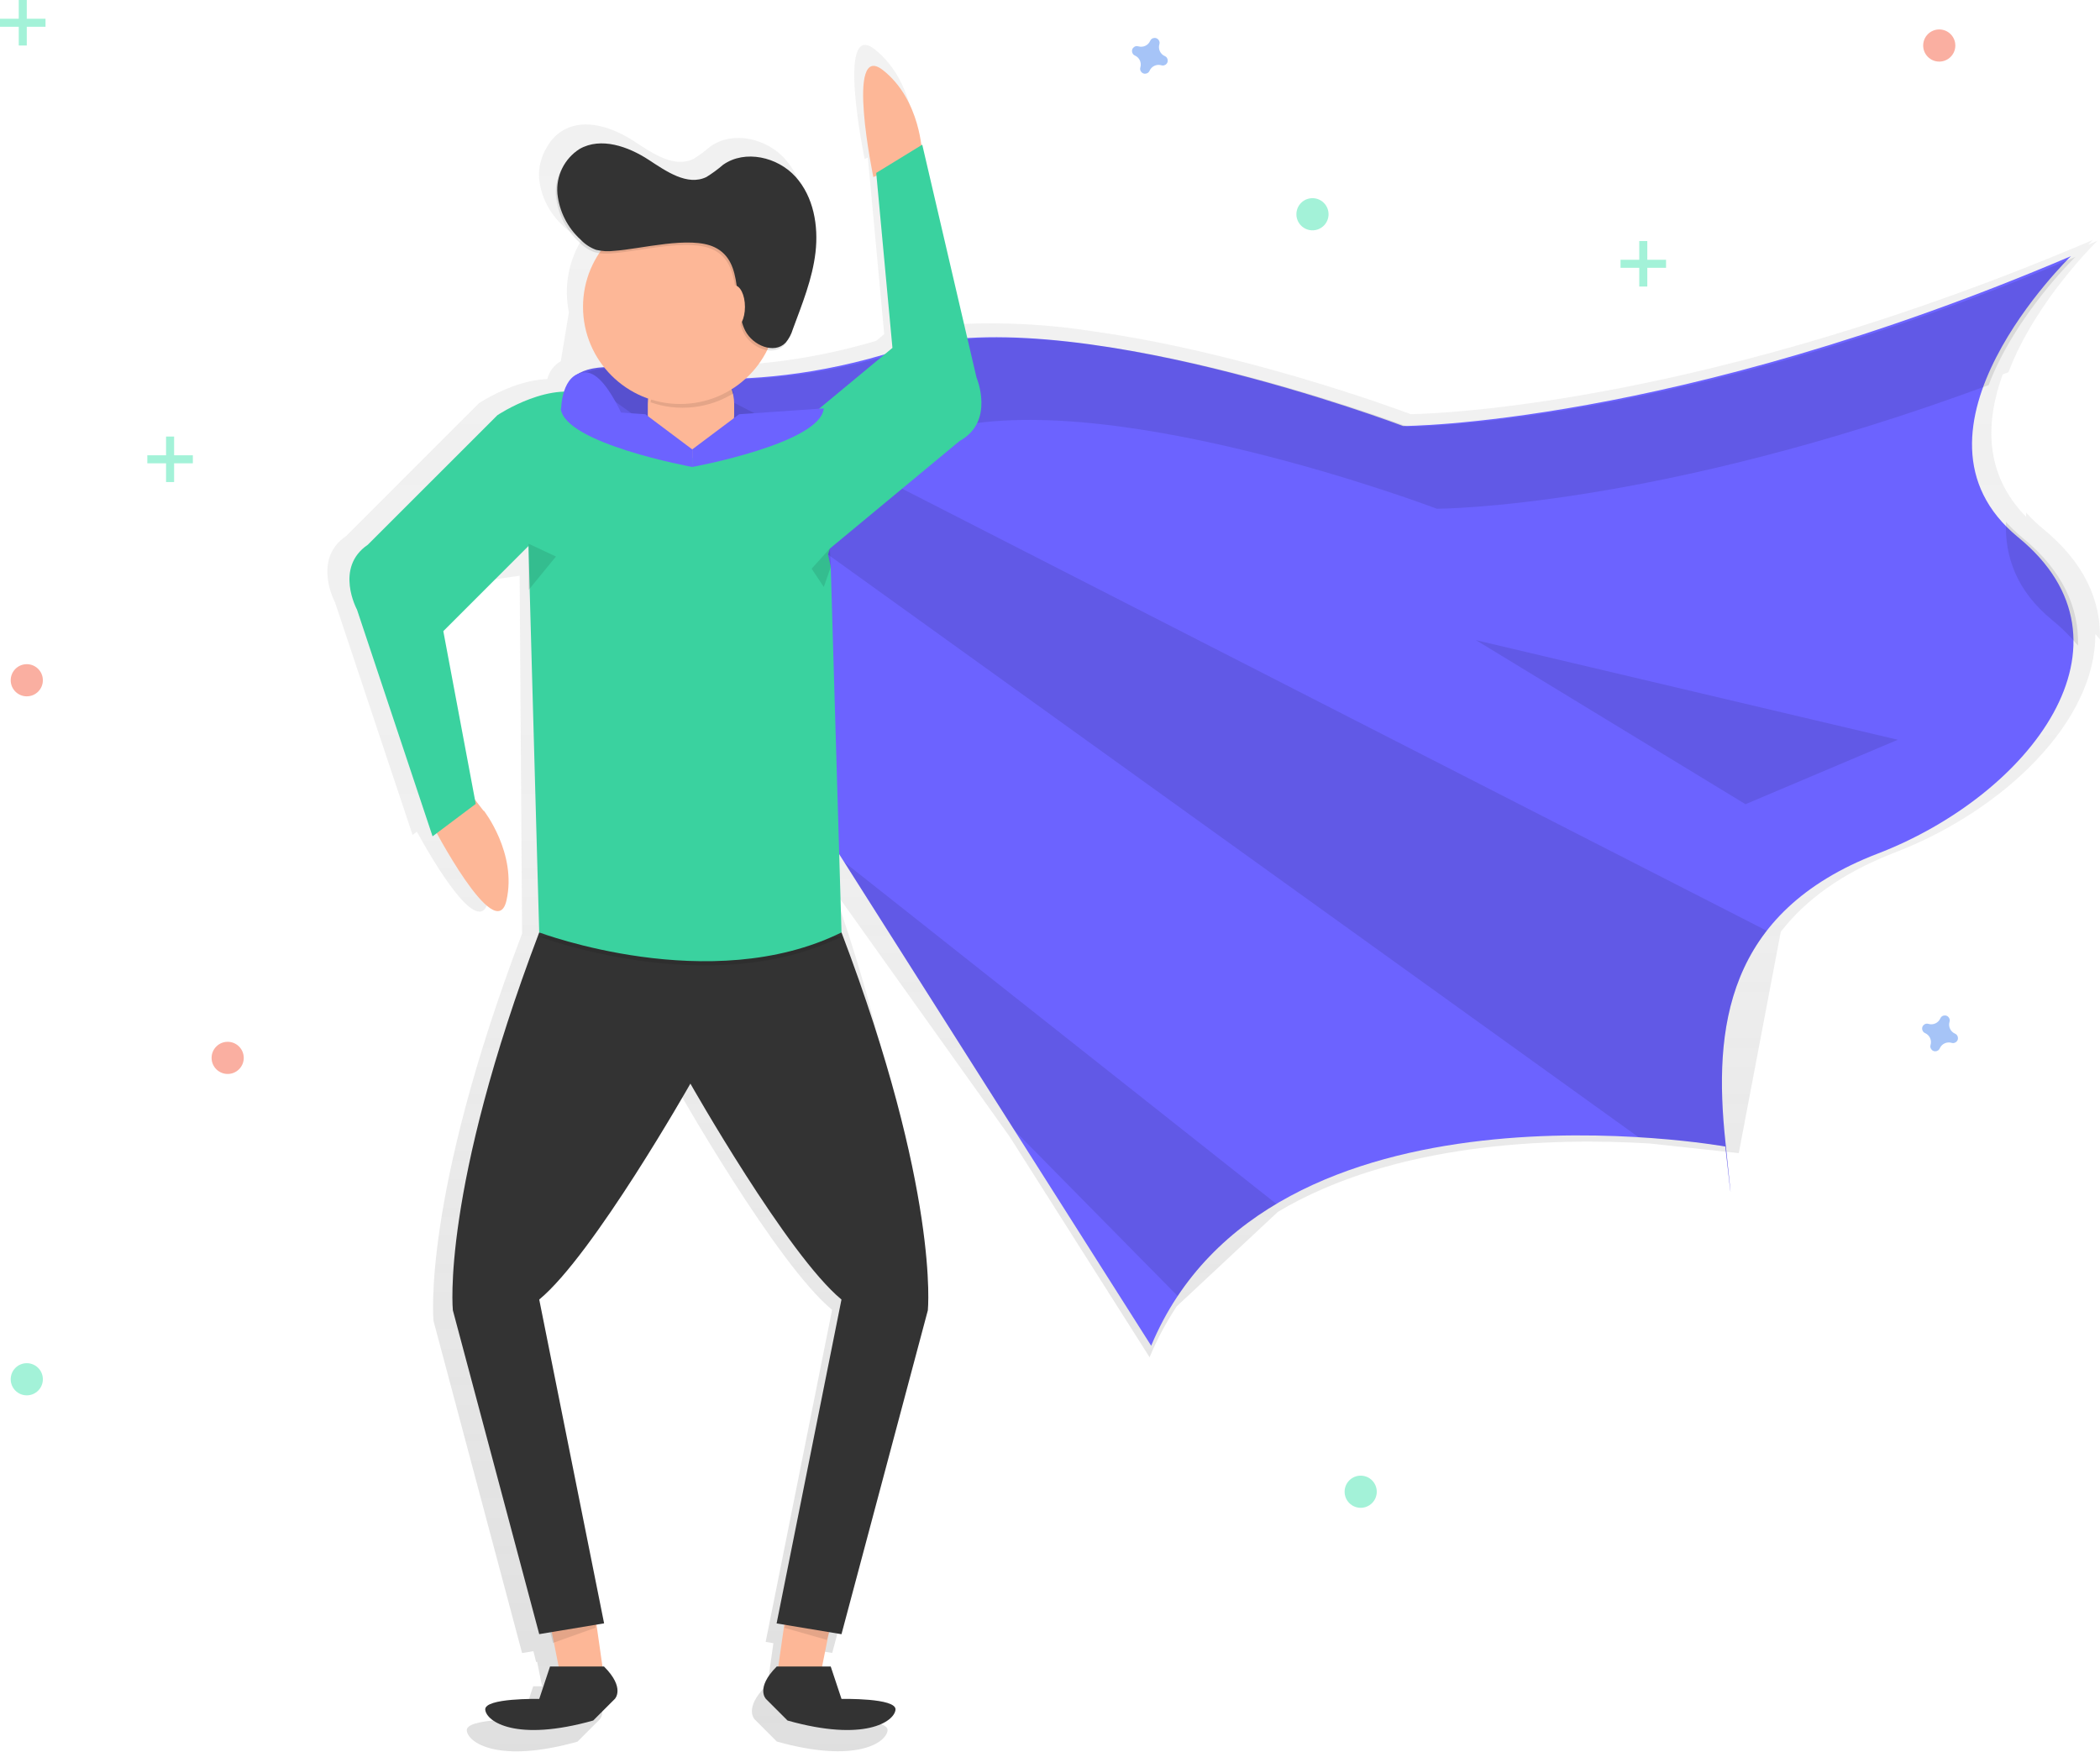
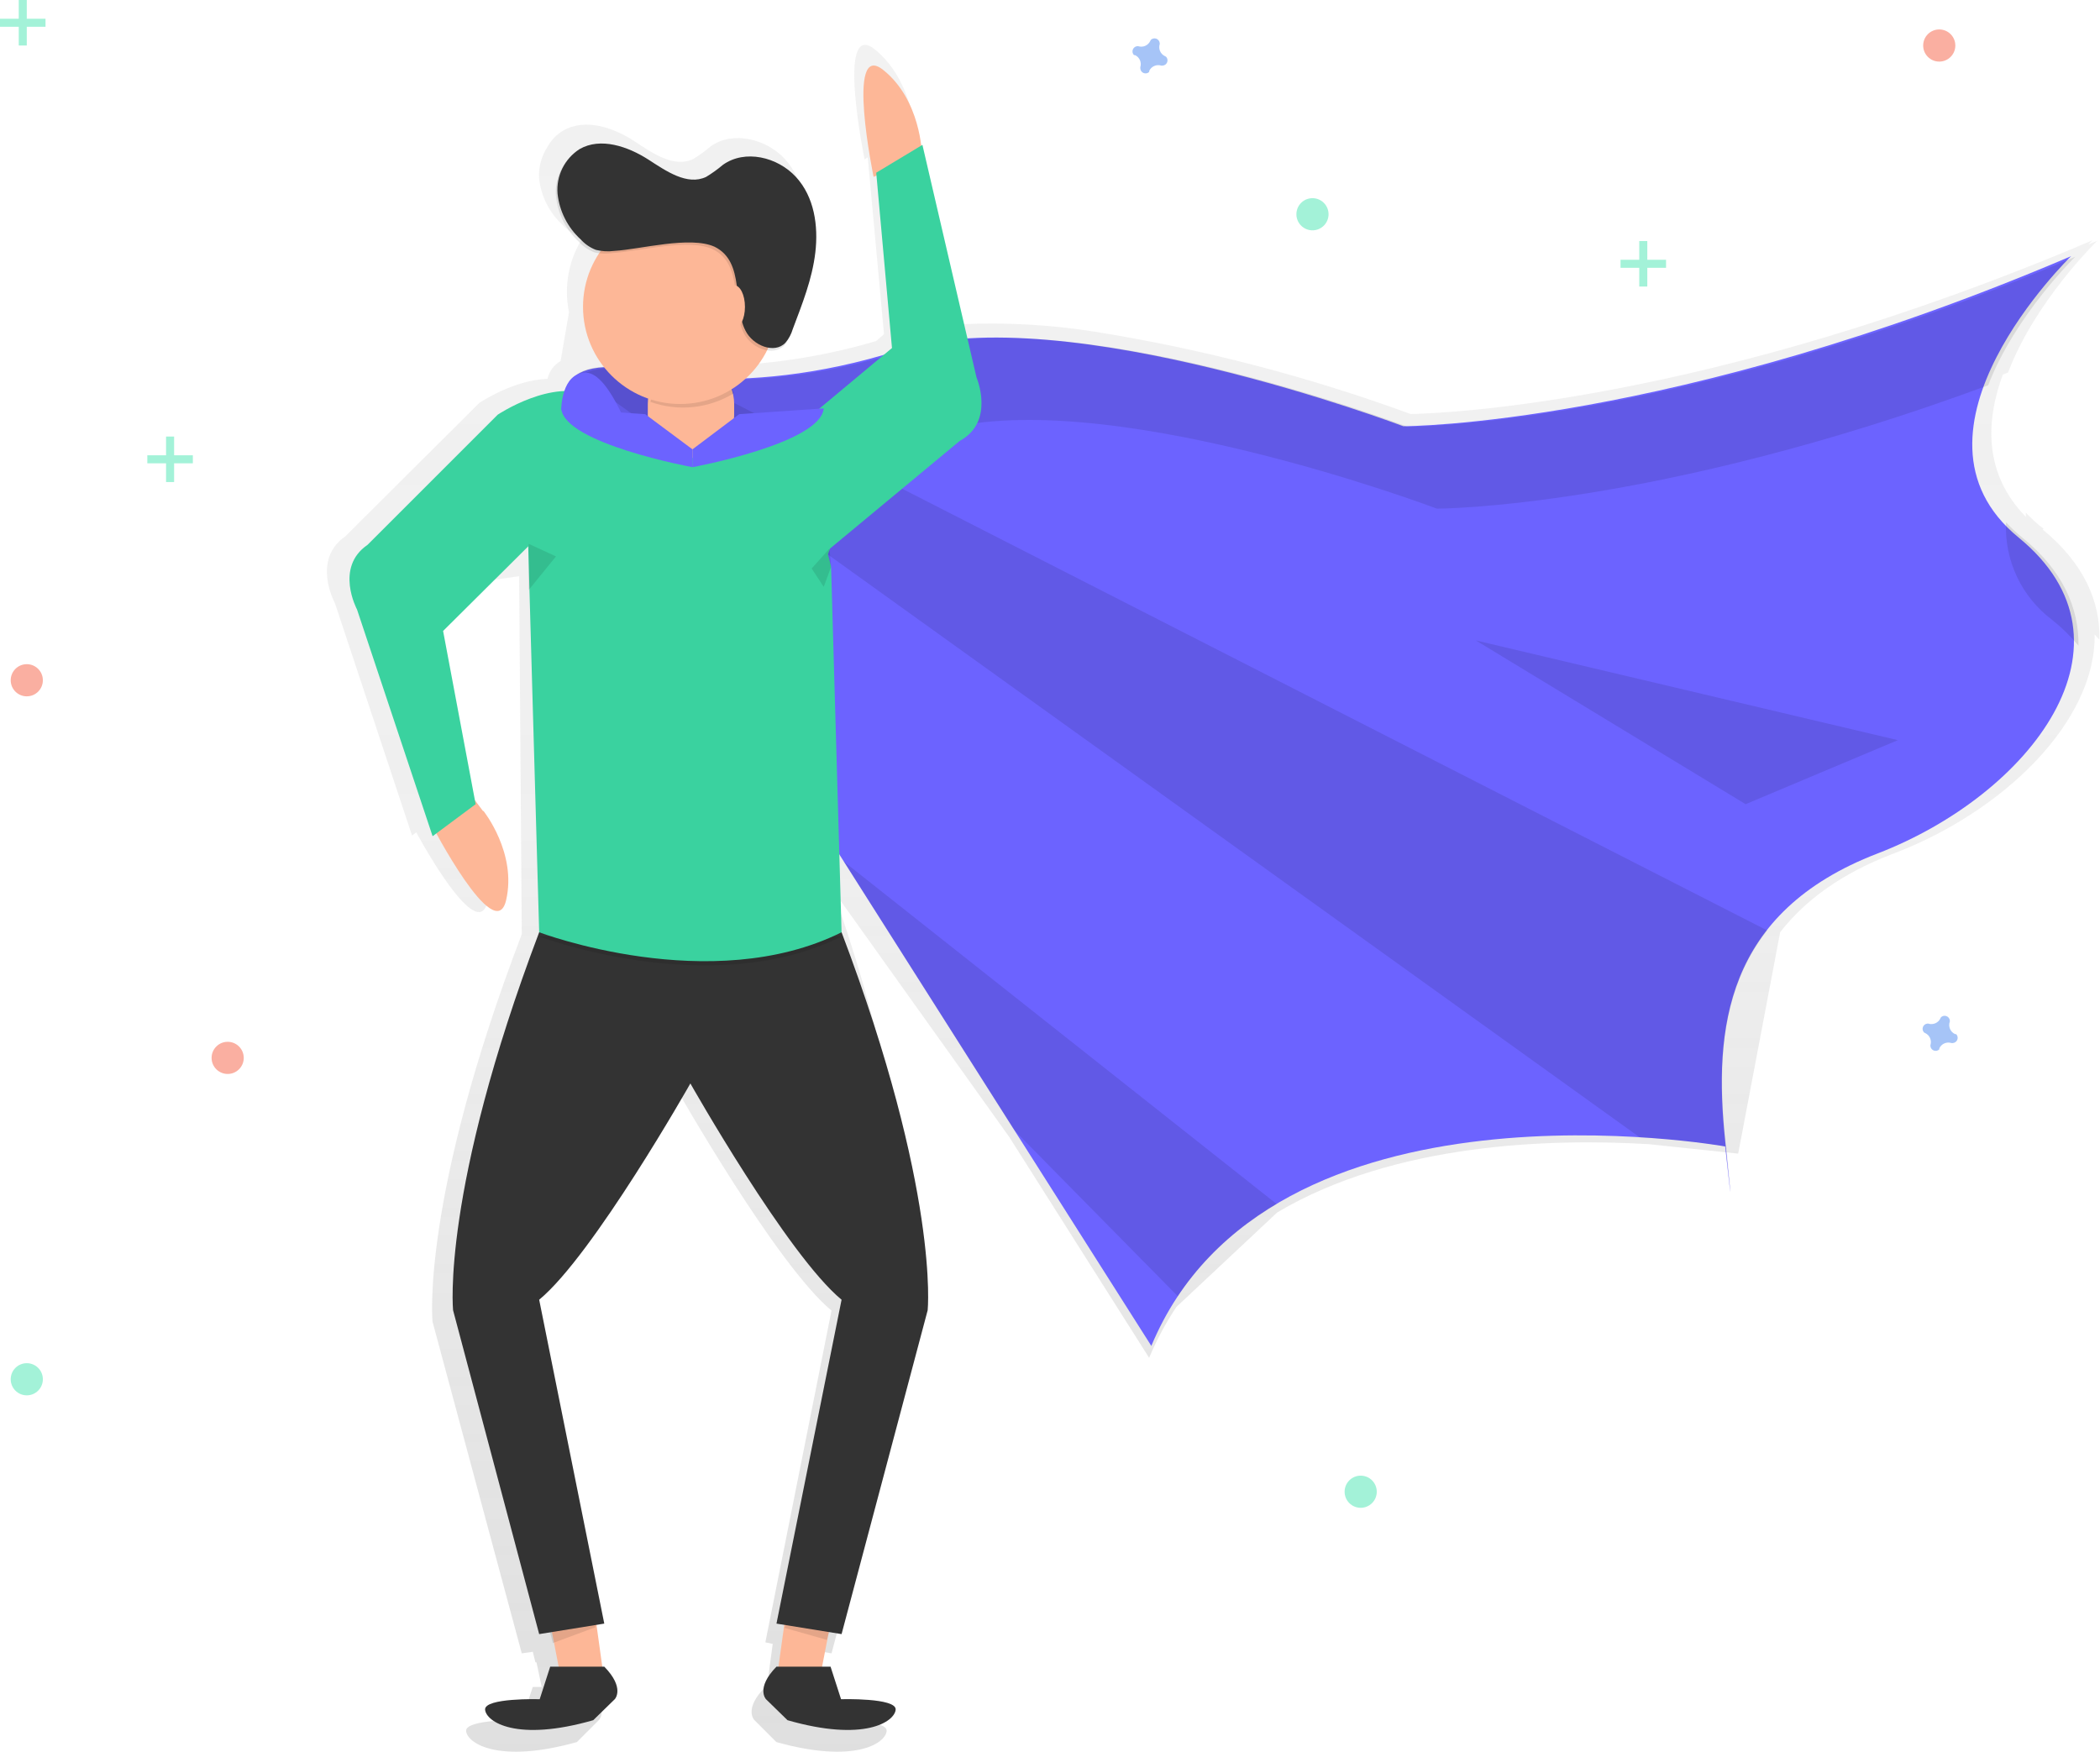
<svg xmlns="http://www.w3.org/2000/svg" viewBox="0 0 400 333.636">
  <defs>
-     <style>.a{fill:#6c63ff;}.b{fill:url(#a);}.c{fill:#fdb797;}.d{clip-path:url(#b);}.e,.f{opacity:0.1;}.g{fill:#333;}.h{fill:#3ad29f;}.i{fill:#f55f44;}.i,.j,.k,.l{opacity:0.5;}.j{fill:#4d8af0;}.k,.m{fill:#47e6b1;}</style>
+     <style>.a{fill:#6c63ff}.c{fill:#fdb797}.e{opacity:0.1}.g{fill:#333}.h{fill:#3ad29f}.i{fill:#f55f44}.i,.j,.k,.l{opacity:0.5}.j{fill:#4d8af0}.k,.m{fill:#47e6b1}</style>
    <linearGradient id="a" x1="0.5" y1="1" x2="0.5" gradientUnits="objectBoundingBox">
      <stop offset="0" stop-color="gray" stop-opacity="0.251" />
      <stop offset="0.54" stop-color="gray" stop-opacity="0.122" />
      <stop offset="1" stop-color="gray" stop-opacity="0.102" />
    </linearGradient>
    <clipPath id="b">
-       <path class="a" d="M400.452,203.784s22.316,6.694,53.564-3.349,95.967,14.505,95.967,14.505,51.331,0,127.215-32.36c0,0-34.593,33.476-10.044,53.564s2.233,49.1-26.782,60.258-31.243,33.476-29.015,54.68,0,1.116,0,1.116S524.318,336.577,502,390.15L391.525,216.061S384.83,202.672,400.452,203.784Z" transform="translate(-390.099 -182.58)" />
+       <path class="a" d="M400.5 203.8s22.3 6.7 53.5-3.4 96 14.5 96 14.5 51.3 0 127.2-32.3c0 0-34.6 33.5-10 53.5s2.2 49.1-26.8 60.3-31.3 33.5-29 54.7 0 1.1 0 1.1-87-15.6-109.4 38L391.5 216s-6.7-13.4 9-12.3z" transform="translate(-390.099 -182.58)" />
    </clipPath>
  </defs>
-   <path class="b" d="M614.921,183.614a28.792,28.792,0,0,1-3.283-3.133v.808c-8.018-8.182-7.736-18.093-4.453-27.135l1.086-.4c5.154-13.627,16.968-25.056,16.968-25.056l-1.765.741c.547-.565.861-.883.861-.883-73.254,31.248-124.223,33.07-129.907,33.176-3.5-1.324-32.373-11.835-60.3-15.754a125.571,125.571,0,0,0-25.348-1.421l-8.8-37.779-.168.1c-.41-3.239-1.933-10.291-7.5-14.664-7.436-5.807-1.9,20.913-1.9,20.913l.609-.287,3.116,33.644-1.518,1.271a115.644,115.644,0,0,1-27.06,4.664,19.041,19.041,0,0,0,4.113-5.485,3.658,3.658,0,0,0,3.314-.984,4.5,4.5,0,0,0,.728-1.019,9.709,9.709,0,0,0,.971-2.087c1.827-4.907,3.822-9.828,4.413-15.026s-.38-10.838-3.879-14.735-9.88-5.379-14.165-2.37a25.547,25.547,0,0,1-3.266,2.4c-3.711,1.8-7.828-1.116-11.284-3.367-4.016-2.617-9.32-4.492-13.481-2.118a8.252,8.252,0,0,0-3.089,3.168,10.079,10.079,0,0,0-1.531,6.068,14.132,14.132,0,0,0,4.563,8.985,7.789,7.789,0,0,0,2.988,1.951,5.542,5.542,0,0,0,.883.194,19.024,19.024,0,0,0-2.762,14.324l-1.54,9.32a5.314,5.314,0,0,0-2.559,3.407c-6.438.19-13.027,4.6-13.027,4.6l-25.3,25.3c-6.562,4.453-2.109,12.652-2.109,12.652l14.761,44.283.816-.609c3.027,5.516,11.915,20.741,13.623,13.15,2.087-9.2-4.413-17.546-4.413-17.546h-.079l-1.681-2.162L306.38,201.8l7.815-7.762,10.5-1.531.468,68.166c-19.214,50.612-16.871,73.806-16.871,73.806l16.871,63.263,2.154-.357.521,2.083.19-.066.936,4.669h-1.686L325.17,410.4s-10.776-.234-10.542,2.109,6.094,6.328,21.089,2.109l4.219-4.219s2.109-2.109-2.109-6.328h-.3l-1.169-8.19,1.469-.247-12.661-63.277c10.542-8.671,29.522-42.174,29.522-42.174s18.975,33.507,29.522,42.174l-12.652,63.259,1.469.247-1.152,8.19h-.3c-4.219,4.219-2.109,6.328-2.109,6.328l4.219,4.219c15,4.219,20.855.234,21.089-2.109s-10.542-2.109-10.542-2.109l-2.109-6.328h-1.686l1.214-6.072.216-.649,2.365.393L401.1,334.46s-.313-36.552-16.694-82.243l33.653,47.192,26.627,41.984a57.082,57.082,0,0,1,5.176-9.708l19.267-18c22.4-13.323,52.293-14.121,70.756-13.022l17.025,1.84,8.005-42.17c4.664-6.006,11.588-11.187,21.654-15.061,20.882-8.031,38.392-25.083,38.251-41.662.3.34.6.68.883,1.024C625.922,197.3,622.741,190.017,614.921,183.614Zm-231.13,62.553-.022-.777.971,1.527Z" transform="translate(-225.716 -82.832)" />
-   <path class="c" d="M343.032,415.882h-.079l-3.747-4.832-6.063,6.063.671,1.006-.763.185s12.237,23.635,14.276,14.664S343.032,415.882,343.032,415.882Z" transform="translate(-250.855 -261.431)" />
-   <path class="a" d="M400.452,203.784s22.316,6.694,53.564-3.349,95.967,14.505,95.967,14.505,51.331,0,127.215-32.36c0,0-34.593,33.476-10.044,53.564s2.233,49.1-26.782,60.258-31.243,33.476-29.015,54.68,0,1.116,0,1.116S524.318,336.577,502,390.15L391.525,216.061S384.83,202.672,400.452,203.784Z" transform="translate(-282.729 -133.782)" />
-   <g class="d" transform="translate(107.37 48.798)">
-     <path class="e" d="M141.46,84.18,419.318,283.926l16.738-49.1Z" transform="translate(-186.405 -95.83)" />
-     <path class="e" d="M179.39,225.79,333.383,382.015l22.32-16.738Z" transform="translate(-207.597 -174.949)" />
+   <path d="M615 183.6a28.8 28.8 0 0 1-3.4-3.1v.8c-8-8.2-7.7-18.1-4.4-27.1l1-.4c5.2-13.7 17-25.1 17-25.1l-1.7.7.8-.8c-73.2 31.2-124.2 33-129.9 33.1a324 324 0 0 0-60.3-15.7 125.6 125.6 0 0 0-25.3-1.4l-8.8-37.8h-.2c-.4-3.2-2-10.2-7.5-14.6-7.4-5.8-1.9 21-1.9 21l.6-.4 3.1 33.7-1.5 1.3a115.6 115.6 0 0 1-27 4.6 19 19 0 0 0 4-5.5 3.7 3.7 0 0 0 3.4-1 4.5 4.5 0 0 0 .7-1 9.7 9.7 0 0 0 1-2c1.8-5 3.8-9.9 4.4-15s-.4-11-3.9-14.8-9.9-5.4-14.1-2.4a25.5 25.5 0 0 1-3.3 2.4c-3.7 1.8-7.8-1.1-11.3-3.4-4-2.6-9.3-4.4-13.5-2a8.3 8.3 0 0 0-3 3.1 10 10 0 0 0-1.6 6 14.1 14.1 0 0 0 4.6 9 7.8 7.8 0 0 0 3 2 5.5 5.5 0 0 0 .8.2 19 19 0 0 0-2.7 14.3l-1.6 9.3a5.3 5.3 0 0 0-2.5 3.4c-6.5.2-13 4.6-13 4.6L291.5 185c-6.5 4.5-2 12.7-2 12.7l14.7 44.3.8-.6c3 5.5 12 20.7 13.6 13.1 2.1-9.2-4.4-17.5-4.4-17.5l-1.7-2.2-6.2-32.9 7.8-7.8 10.5-1.5.5 68.2c-19.3 50.6-17 73.8-17 73.8l17 63.2 2.1-.3.5 2h.2l1 4.7h-1.7l-2.1 6.3s-10.8-.2-10.6 2.1 6.1 6.3 21.1 2.1l4.2-4.2s2.1-2.1-2-6.3h-.4l-1.1-8.2 1.4-.3-12.6-63.2c10.5-8.7 29.5-42.2 29.5-42.2s19 33.5 29.5 42.2l-12.6 63.2 1.4.3-1.1 8.2h-.3c-4.2 4.2-2.1 6.3-2.1 6.3l4.2 4.2c15 4.2 20.8.2 21-2.1s-10.5-2.1-10.5-2.1l-2-6.3h-1.8l1.3-6.1.2-.7 2.3.4 16.9-63.2s-.3-36.6-16.7-82.3l33.7 47.2 26.6 42a57 57 0 0 1 5.2-9.7l19.2-18c22.4-13.3 52.3-14.1 70.8-13l17 1.8 8-42.2c4.7-6 11.6-11.2 21.7-15 20.9-8 38.4-25.1 38.2-41.7l.9 1c.2-7.3-3-14.6-10.8-21zm-231.2 62.6v-.8l1 1.5z" transform="translate(-225.716 -82.832)" style="fill:url(#a)" />
+   <path class="c" d="M92.2 154.5H92l-3.7-4.9-6.1 6 .7 1-.8.3s12.2 23.6 14.3 14.6-4.3-17-4.3-17z" />
+   <path class="a" d="M117.7 70s22.3 6.7 53.6-3.3 96 14.5 96 14.5 51.3 0 127.2-32.4c0 0-34.6 33.5-10 53.6s2.2 49-26.9 60.2-31.2 33.5-29 54.7 0 1.1 0 1.1-87-15.6-109.3 38L108.8 82.3s-6.7-13.4 9-12.3z" />
+   <g transform="translate(107.37 48.798)" style="clip-path:url(#b)">
+     <path class="e" d="M-45-11.6L233 188l16.7-49.1z" />
+     <path class="e" d="M-28.2 50.8l154 156.3 22.3-16.8z" />
  </g>
-   <g class="f" transform="translate(108.226 48.926)">
-     <path d="M407.983,219.7s22.316,6.694,53.564-3.349,95.958,14.51,95.958,14.51,41.525,0,105.089-23.547c5.026-13.292,16.544-24.439,16.544-24.439-75.9,32.36-127.215,32.36-127.215,32.36s-64.724-24.549-95.967-14.505-53.564,3.349-53.564,3.349c-15.622-1.116-8.927,12.277-8.927,12.277l4.594,7.242C399.016,221.152,401.686,219.246,407.983,219.7Z" transform="translate(-392.039 -182.87)" />
-     <path d="M1015.819,300.378a28.082,28.082,0,0,1-3.2-3.058c-.256,6.588,2.017,13.142,8.782,18.68a34.836,34.836,0,0,1,4.934,4.881C1026.547,313.723,1023.445,306.618,1015.819,300.378Z" transform="translate(-738.751 -246.814)" />
+   <g style="opacity:0.1">
+     <path d="M124.2 85.8s22.3 6.6 53.5-3.4 96 14.5 96 14.5 41.5 0 105-23.5c5.1-13.3 16.6-24.5 16.6-24.5-75.9 32.4-127.2 32.4-127.2 32.4s-64.7-24.6-96-14.5-53.5 3.3-53.5 3.3c-15.6-1-9 12.3-9 12.3l4.6 7.3c1-2.5 3.7-4.4 10-4z" />
+     <path d="M385.3 102.5a28 28 0 0 1-3.2-3 22 22 0 0 0 8.8 18.6 34.8 34.8 0 0 1 5 4.9c.1-7.2-3-14.3-10.6-20.5z" />
  </g>
-   <path class="c" d="M345.556,695.563,343.5,705.849h-8.23l2.061-14.4Z" transform="translate(-187.319 -386.32)" />
-   <path class="e" d="M347.193,701.789l-.578,1.739-8.115-2.317.578-1.161Z" transform="translate(-189.123 -391.125)" />
-   <path class="c" d="M237.41,695.563l2.056,10.286h8.226l-2.056-14.4Z" transform="translate(-132.643 -386.32)" />
-   <path class="e" d="M237.34,701.789l.578,2.317,8.12-2.895V700.05Z" transform="translate(-132.604 -391.125)" />
-   <path class="c" d="M530.588,117.23s-.229-10.309-7.471-15.984-1.823,20.383-1.823,20.383Z" transform="translate(-354.941 -87.888)" />
-   <path class="g" d="M378.856,791.42H368.574l-2.056,6.178s-10.512-.229-10.282,2.056,5.94,6.178,20.564,2.056l4.113-4.113S382.969,795.533,378.856,791.42Z" transform="translate(-263.807 -473.947)" />
-   <path class="g" d="M478.805,791.42h10.282l2.056,6.178s10.512-.229,10.282,2.056-5.94,6.178-20.564,2.056l-4.113-4.113S474.693,795.533,478.805,791.42Z" transform="translate(-330.854 -473.947)" />
-   <path class="g" d="M416.171,474.51H358.6c-18.737,49.358-16.451,71.983-16.451,71.983l16.451,61.7,12.356-2.056L358.6,544.45c10.282-8.455,28.794-41.133,28.794-41.133s18.5,32.66,28.777,41.133l-12.356,61.7,12.356,2.056,16.451-61.7S434.921,523.868,416.171,474.51Z" transform="translate(-255.89 -296.886)" />
-   <path class="e" d="M379.54,476.32s32.655,12.356,57.584,0Z" transform="translate(-276.83 -297.898)" />
-   <path class="h" d="M331.951,270.237,315.5,286.688l6.178,32.907-8.226,6.178-14.395-43.189s-4.342-8,2.056-12.356L325.8,245.547s10.591-7.1,17.872-3.46-11.857,27.89-11.857,27.89" transform="translate(-231.059 -166.45)" />
-   <path class="h" d="M374.87,210.481l2.056,74.04s32.655,12.356,57.584,0l-2.056-69.7-.525-2.3.379-1.134,24.712-20.494c6.774-3.729,3.195-12.1,3.195-12.1L449.889,134.46l-8.768,5.375,3.089,33.335-17.6,14.6-.441-.022v.11L381.057,185.8" transform="translate(-274.221 -106.897)" />
+   <path class="c" d="M158.2 309.2l-2 10.3H148l2-14.4z" />
+   <path class="e" d="M158 310.7l-.5 1.7-8.1-2.3.6-1.2z" />
+   <path class="c" d="M104.8 309.2l2 10.3h8.2l-2-14.4z" />
+   <path class="e" d="M104.7 310.7l.6 2.3 8.1-3v-1z" />
+   <path class="c" d="M175.6 29.3s-.2-10.3-7.4-16-1.8 20.4-1.8 20.4z" />
+   <path class="g" d="M115 317.5h-10.2l-2 6.2s-10.6-.3-10.4 2 6 6.2 20.6 2l4.1-4s2-2.1-2-6.2z" />
+   <path class="g" d="M148 317.5h10.2l2 6.2s10.6-.3 10.4 2-6 6.2-20.6 2l-4.1-4s-2-2.1 2-6.2z" />
+   <path class="g" d="M160.3 177.6h-57.6c-18.7 49.4-16.4 72-16.4 72l16.4 61.7 12.4-2-12.4-61.7c10.3-8.5 28.8-41.2 28.8-41.2s18.5 32.7 28.8 41.2l-12.4 61.7 12.4 2 16.4-61.7s2.3-22.6-16.4-72z" />
+   <path class="e" d="M102.7 178.4s32.7 12.4 57.6 0z" />
+   <path class="h" d="M100.9 103.8l-16.5 16.4 6.2 33-8.2 6.1L68 116.1s-4.3-8 2-12.3L94.8 79s10.6-7.1 18-3.5-12 28-12 28" />
+   <path class="h" d="M100.6 103.6l2.1 74s32.7 12.4 57.6 0l-2-69.7-.6-2.3.4-1.1L182.8 84c6.8-3.7 3.2-12.1 3.2-12.1l-10.3-44.3-8.8 5.3 3 33.4-17.5 14.6h-.5l-45-2" />
  <rect class="c" width="16.451" height="18.508" rx="8.226" transform="translate(123.389 68.735)" />
-   <path class="e" d="M427.59,236.569a18.5,18.5,0,0,0,15.886-1.765,8.257,8.257,0,0,0-7.731-5.423h0a8.252,8.252,0,0,0-8.155,7.189Z" transform="translate(-303.676 -159.93)" />
+   <path class="e" d="M124 76.6a18.5 18.5 0 0 0 15.8-1.7 8.3 8.3 0 0 0-7.7-5.4 8.3 8.3 0 0 0-8.2 7.1z" />
  <circle class="c" cx="18.508" cy="18.508" r="18.508" transform="translate(111.051 39.946)" />
-   <path class="e" d="M397.538,155.41a9.532,9.532,0,0,1-3.442-.194,7.6,7.6,0,0,1-2.913-1.906,13.811,13.811,0,0,1-4.453-8.764A9.187,9.187,0,0,1,390.954,136c4.06-2.312,9.236-.485,13.15,2.065,3.367,2.206,7.387,5.035,11.006,3.283a25.01,25.01,0,0,0,3.186-2.339c4.179-2.935,10.4-1.487,13.812,2.312s4.369,9.3,3.782,14.373-2.529,9.872-4.311,14.655a7.109,7.109,0,0,1-1.381,2.573c-2.171,2.229-6.235.5-7.665-2.264-2.484-4.806,0-13.137-5.869-15.939C411.99,152.493,402.555,155.083,397.538,155.41Z" transform="translate(-280.834 -107.164)" />
-   <path class="g" d="M398.168,154.37a9.532,9.532,0,0,1-3.442-.194,7.6,7.6,0,0,1-2.912-1.906,13.811,13.811,0,0,1-4.453-8.764,9.187,9.187,0,0,1,4.223-8.548c4.06-2.312,9.236-.485,13.15,2.065,3.367,2.206,7.387,5.035,11.006,3.283a25.01,25.01,0,0,0,3.186-2.339c4.179-2.935,10.4-1.487,13.812,2.312s4.369,9.3,3.782,14.373-2.555,9.872-4.32,14.655a7.108,7.108,0,0,1-1.381,2.573c-2.171,2.229-6.235.5-7.665-2.264-2.484-4.806,0-13.137-5.869-15.939C412.634,151.453,403.181,154.048,398.168,154.37Z" transform="translate(-281.186 -106.583)" />
+   <path class="e" d="M116.7 48.2a9.5 9.5 0 0 1-3.4-.1 7.6 7.6 0 0 1-3-2 13.8 13.8 0 0 1-4.4-8.7 9.2 9.2 0 0 1 4.2-8.6c4-2.3 9.3-.4 13.2 2.1 3.3 2.2 7.4 5 11 3.3a25 25 0 0 0 3.2-2.4c4.1-2.9 10.4-1.4 13.8 2.4s4.3 9.3 3.8 14.3-2.6 9.9-4.4 14.7a7.1 7.1 0 0 1-1.3 2.6c-2.2 2.2-6.3.5-7.7-2.3-2.5-4.8 0-13.1-5.9-16-4.6-2.2-14 .4-19.1.7z" />
+   <path class="g" d="M117 47.8a9.5 9.5 0 0 1-3.5-.2 7.6 7.6 0 0 1-2.9-2 13.8 13.8 0 0 1-4.4-8.7 9.2 9.2 0 0 1 4.2-8.5c4-2.3 9.2-.5 13.1 2 3.4 2.2 7.4 5 11 3.3a25 25 0 0 0 3.2-2.3c4.2-3 10.4-1.5 13.9 2.3s4.3 9.3 3.7 14.4-2.5 9.8-4.3 14.6a7.1 7.1 0 0 1-1.4 2.6c-2.1 2.2-6.2.5-7.6-2.3-2.5-4.8 0-13.1-5.9-16-4.7-2.1-14.1.5-19.1.8z" />
  <ellipse class="c" cx="2.056" cy="4.113" rx="2.056" ry="4.113" transform="translate(137.784 54.34)" />
-   <path class="e" d="M228.14,234.71l5.22,2.445-5.22,6.381Z" transform="translate(-127.464 -131.135)" />
-   <path class="e" d="M353.8,236.75l-3.477,3.866,2.317,3.477,1.355-3.866Z" transform="translate(-195.727 -132.275)" />
-   <path class="a" d="M413.878,256.111v3.349S389.452,255,388.83,248.3l16.12,1.116Z" transform="translate(-282.02 -170.501)" />
-   <path class="a" d="M445.59,256.111v3.349S470.015,255,470.638,248.3l-16.12,1.116Z" transform="translate(-313.733 -170.501)" />
-   <path class="e" d="M637.09,276.36l80.346,18.971-29.015,12.277Z" transform="translate(-355.949 -154.405)" />
-   <path class="a" d="M389,239.792s0-7.012,4.678-7.012,9.351,14.029,9.351,14.029Z" transform="translate(-282.115 -161.829)" />
+   <path class="e" d="M100.7 103.6l5.2 2.4-5.2 6.4z" />
+   <path class="e" d="M158 104.5l-3.4 3.8 2.3 3.5 1.4-3.8z" />
+   <path class="a" d="M131.9 85.6V89s-24.5-4.5-25-11.2l16 1.1z" />
+   <path class="a" d="M131.9 85.6V89s24.4-4.5 25-11.2l-16.1 1.1z" />
+   <path class="e" d="M281.1 122l80.4 19-29 12.2z" />
+   <path class="a" d="M106.9 78s0-7 4.7-7 9.3 14 9.3 14z" />
  <circle class="i" cx="3.063" cy="3.063" r="3.063" transform="translate(2.039 126.527)" />
  <circle class="i" cx="3.063" cy="3.063" r="3.063" transform="translate(40.303 198.466)" />
  <circle class="i" cx="3.063" cy="3.063" r="3.063" transform="translate(366.319 5.609)" />
-   <path class="j" d="M641.655,91.837a1.875,1.875,0,0,1-1.046-2.264.886.886,0,0,0,.04-.207h0a.94.94,0,0,0-1.69-.622h0a.882.882,0,0,0-.106.185,1.875,1.875,0,0,1-2.259,1.041.884.884,0,0,0-.207-.04h0a.94.94,0,0,0-.622,1.69h0a.884.884,0,0,0,.185.106,1.876,1.876,0,0,1,1.033,2.259.883.883,0,0,0-.04.207h0a.94.94,0,0,0,1.69.622h0a.882.882,0,0,0,.106-.185A1.875,1.875,0,0,1,641,93.585a.883.883,0,0,0,.207.04h0a.94.94,0,0,0,.627-1.686h0A.88.88,0,0,0,641.655,91.837Z" transform="translate(-419.774 -81.145)" />
-   <path class="j" d="M982.71,513.827a1.875,1.875,0,0,1-1.046-2.264.883.883,0,0,0,.04-.207h0a.94.94,0,0,0-1.69-.622h0a.884.884,0,0,0-.106.185,1.875,1.875,0,0,1-2.264,1.046.883.883,0,0,0-.207-.04h0a.94.94,0,0,0-.622,1.69h0a.882.882,0,0,0,.185.106,1.876,1.876,0,0,1,1.046,2.264.879.879,0,0,0-.04.207h0a.94.94,0,0,0,1.69.622h0a.881.881,0,0,0,.106-.185,1.876,1.876,0,0,1,2.264-1.046.885.885,0,0,0,.207.04h0a.94.94,0,0,0,.622-1.69h0A.881.881,0,0,0,982.71,513.827Z" transform="translate(-610.323 -316.915)" />
+   <path class="j" d="M221.9 10.7a1.9 1.9 0 0 1-1-2.3.9.9 0 0 0 0-.2 1 1 0 0 0-1.7-.6.9.9 0 0 0-.1.2 1.9 1.9 0 0 1-2.3 1 .9.9 0 0 0-.2 0 1 1 0 0 0-.6 1.7.9.9 0 0 0 .2 0 1.9 1.9 0 0 1 1 2.3.9.9 0 0 0 0 .2 1 1 0 0 0 1.7.7.9.9 0 0 0 0-.2 1.9 1.9 0 0 1 2.3-1 .9.9 0 0 0 .2 0 1 1 0 0 0 .7-1.7.9.9 0 0 0-.2-.1z" />
+   <path class="j" d="M372.4 197a1.9 1.9 0 0 1-1-2.4.9.9 0 0 0 0-.2 1 1 0 0 0-1.7-.6.9.9 0 0 0-.1.2 1.9 1.9 0 0 1-2.3 1 .9.9 0 0 0-.2 0 1 1 0 0 0-.6 1.7.9.9 0 0 0 .2.1 1.9 1.9 0 0 1 1 2.3.9.9 0 0 0 0 .2 1 1 0 0 0 1.7.6.9.9 0 0 0 0-.2 1.9 1.9 0 0 1 2.3-1 .9.9 0 0 0 .3 0 1 1 0 0 0 .6-1.7.9.9 0 0 0-.2 0z" />
  <circle class="k" cx="3.063" cy="3.063" r="3.063" transform="translate(256.116 281.115)" />
  <circle class="k" cx="3.063" cy="3.063" r="3.063" transform="translate(2.039 259.69)" />
  <circle class="k" cx="3.063" cy="3.063" r="3.063" transform="translate(246.933 37.752)" />
  <g class="l">
    <rect class="m" width="1.531" height="8.671" transform="translate(3.57)" />
    <rect class="m" width="1.531" height="8.671" transform="translate(8.671 3.57) rotate(90)" />
  </g>
  <g class="l" transform="translate(28.062 83.161)">
    <rect class="m" width="1.531" height="8.671" transform="translate(3.57)" />
    <rect class="m" width="1.531" height="8.671" transform="translate(8.671 3.57) rotate(90)" />
  </g>
  <g class="l" transform="translate(308.674 45.916)">
    <rect class="m" width="1.531" height="8.671" transform="translate(3.566)" />
    <rect class="m" width="1.531" height="8.671" transform="translate(8.671 3.57) rotate(90)" />
  </g>
</svg>
